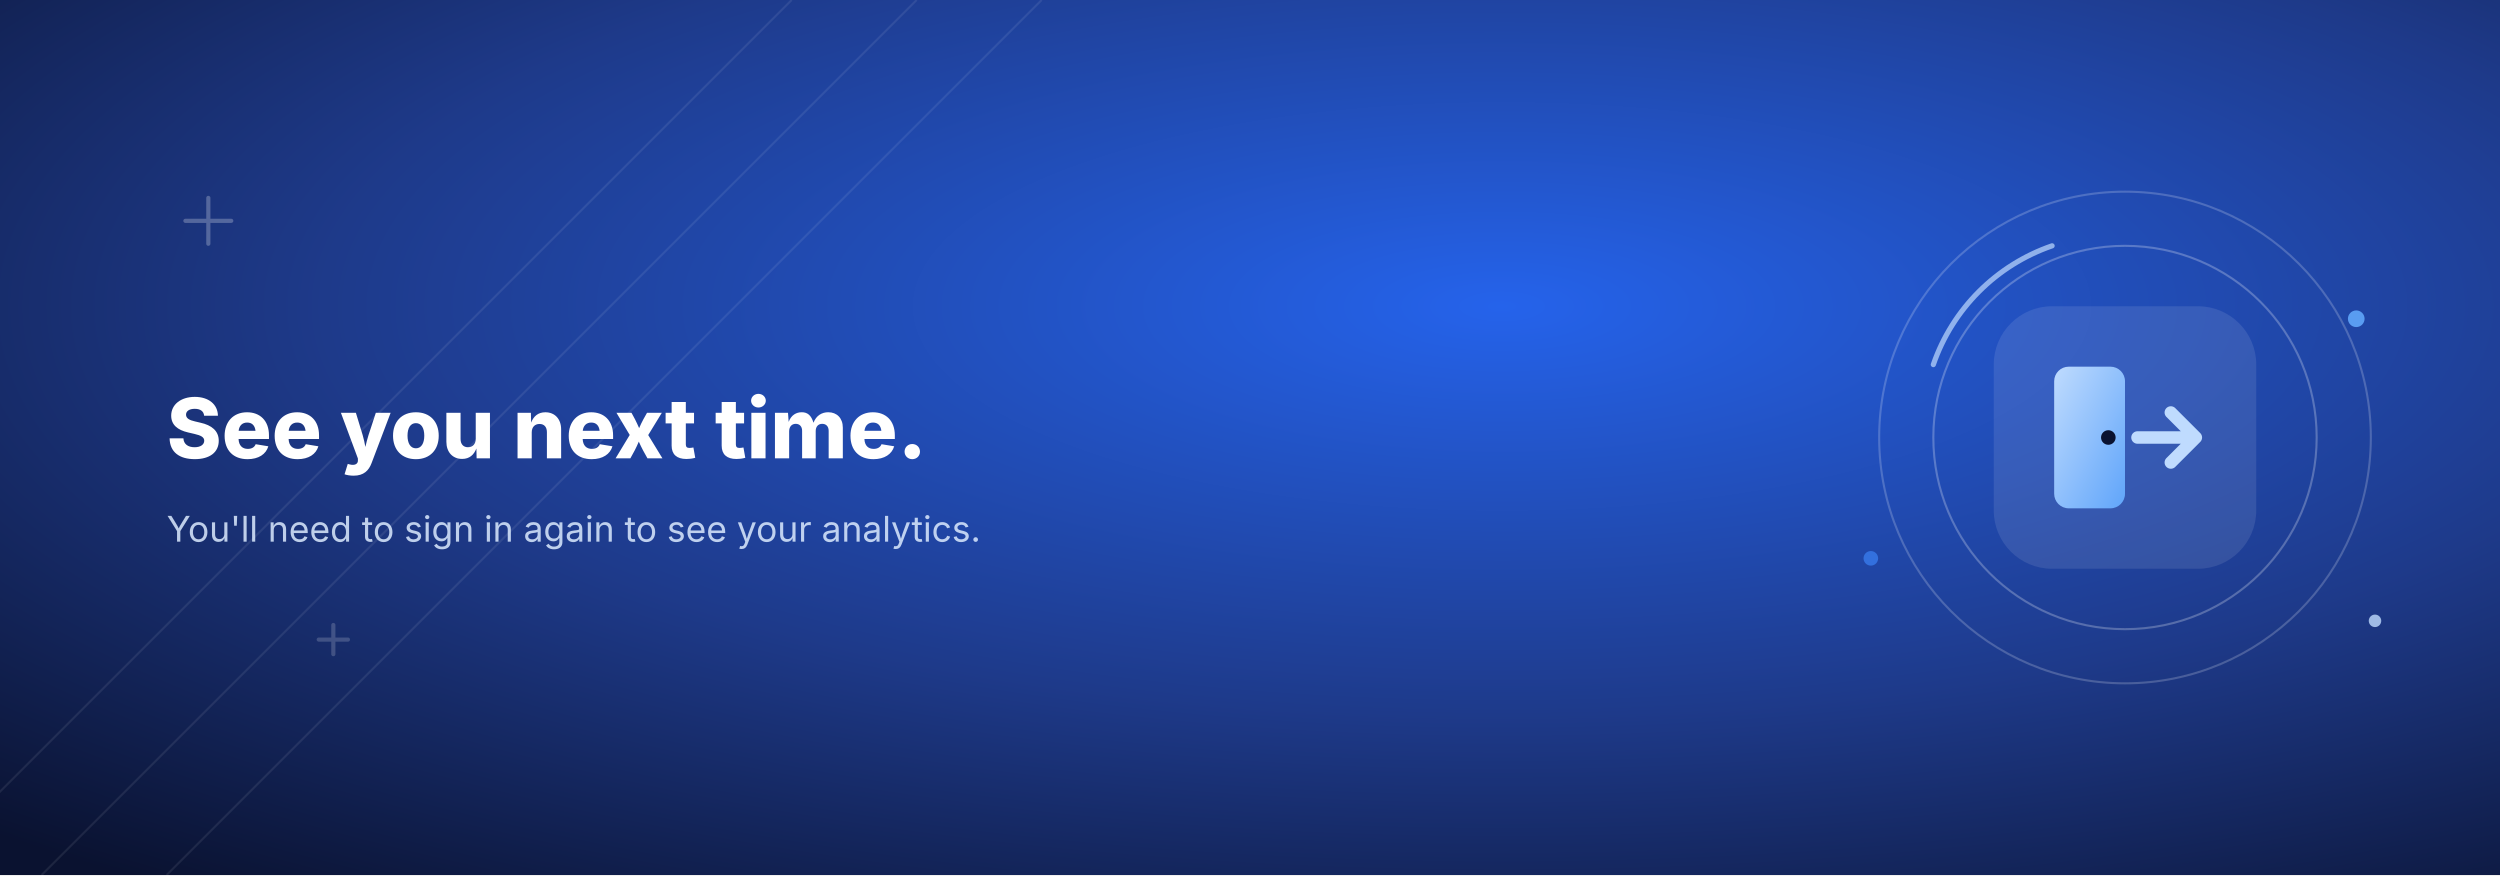
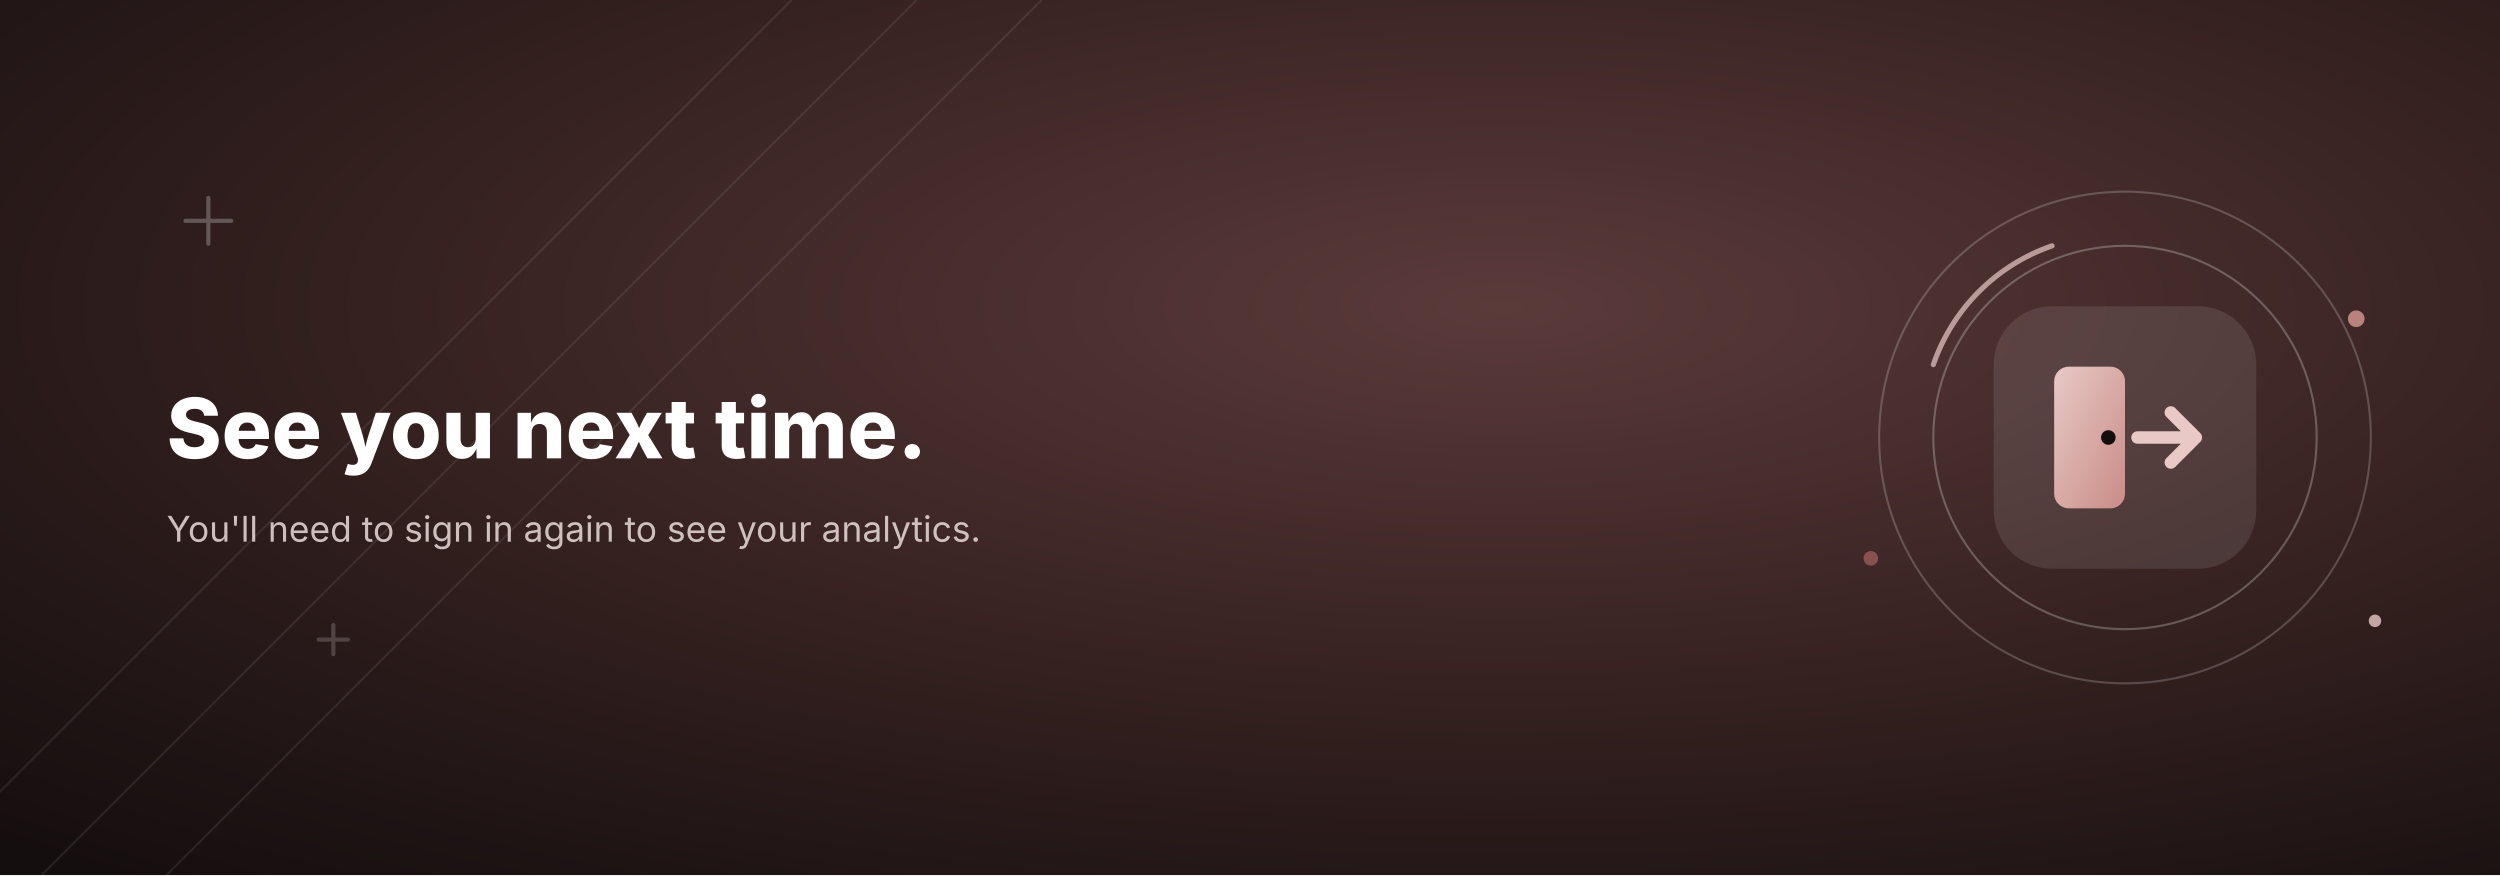
<svg xmlns="http://www.w3.org/2000/svg" width="1200" height="420" viewBox="0 0 1200 420">
  <defs>
    <radialGradient id="bg4" cx="60%" cy="35%" r="85%">
-       <stop offset="0%" stop-color="#2563eb" />
-       <stop offset="55%" stop-color="#1e3a8a" />
-       <stop offset="100%" stop-color="#0a1230" />
+       <stop offset="0%" stop-color="#5b3a3a" />
+       <stop offset="55%" stop-color="#33201f" />
+       <stop offset="100%" stop-color="#150e0f" />
    </radialGradient>
    <linearGradient id="badge4" x1="0%" y1="0%" x2="100%" y2="100%">
-       <stop offset="0%" stop-color="#bfdbfe" />
-       <stop offset="100%" stop-color="#60a5fa" />
+       <stop offset="0%" stop-color="#e8c9c6" />
+       <stop offset="100%" stop-color="#c98c86" />
    </linearGradient>
  </defs>
  <rect width="1200" height="420" fill="url(#bg4)" />
  <g stroke="#ffffff" stroke-opacity="0.08" stroke-width="1">
    <line x1="-40" y1="420" x2="380" y2="0" />
    <line x1="20" y1="420" x2="440" y2="0" />
    <line x1="80" y1="420" x2="500" y2="0" />
  </g>
  <g stroke="#ffffff" stroke-opacity="0.25" stroke-width="2" stroke-linecap="round">
    <path d="M 100 95 v 22 M 89 106 h 22" />
  </g>
  <g stroke="#ffffff" stroke-opacity="0.18" stroke-width="2" stroke-linecap="round">
    <path d="M 160 300 v 14 M 153 307 h 14" />
  </g>
  <text x="80" y="220" font-family="'Space Grotesk', 'Inter', sans-serif" font-size="40" font-weight="800" fill="#ffffff">See you next time.</text>
-   <text x="80" y="260" font-family="'Space Grotesk', 'Inter', sans-serif" font-size="17" fill="#dbeafe" fill-opacity="0.85">You'll need to sign in again to see your analytics.</text>
+   <text x="80" y="260" font-family="'Space Grotesk', 'Inter', sans-serif" font-size="17" fill="#e9dcda" fill-opacity="0.85">You'll need to sign in again to see your analytics.</text>
  <g transform="translate(1020, 210)">
    <circle r="118" fill="none" stroke="#ffffff" stroke-opacity="0.2" stroke-width="1" />
    <circle r="92" fill="none" stroke="#ffffff" stroke-opacity="0.25" stroke-width="1" />
-     <path d="M -92 -35 A 92 92 0 0 1 -35 -92" fill="none" stroke="#bfdbfe" stroke-opacity="0.7" stroke-width="2.5" stroke-linecap="round" />
-     <circle cx="111" cy="-57" r="4" fill="#60a5fa" fill-opacity="0.9" />
-     <circle cx="-122" cy="58" r="3.5" fill="#3b82f6" fill-opacity="0.7" />
-     <circle cx="120" cy="88" r="3" fill="#bfdbfe" fill-opacity="0.8" />
+     <path d="M -92 -35 A 92 92 0 0 1 -35 -92" fill="none" stroke="#e8c9c6" stroke-opacity="0.7" stroke-width="2.5" stroke-linecap="round" />
+     <circle cx="111" cy="-57" r="4" fill="#c98c86" fill-opacity="0.9" />
+     <circle cx="-122" cy="58" r="3.5" fill="#a8635e" fill-opacity="0.7" />
+     <circle cx="120" cy="88" r="3" fill="#e8c9c6" fill-opacity="0.8" />
    <rect x="-63" y="-63" width="126" height="126" rx="28" fill="#ffffff" fill-opacity="0.1" />
    <g transform="translate(-34, -34)">
      <rect x="0" y="0" width="34" height="68" rx="7" fill="url(#badge4)" />
-       <circle cx="26" cy="34" r="3.5" fill="#0a1230" />
-       <path d="M 40 34 H 68 M 56 22 L 68 34 L 56 46" fill="none" stroke="#bfdbfe" stroke-width="6" stroke-linecap="round" stroke-linejoin="round" />
+       <circle cx="26" cy="34" r="3.5" fill="#150e0f" />
+       <path d="M 40 34 H 68 M 56 22 L 68 34 L 56 46" fill="none" stroke="#e8c9c6" stroke-width="6" stroke-linecap="round" stroke-linejoin="round" />
    </g>
  </g>
</svg>
